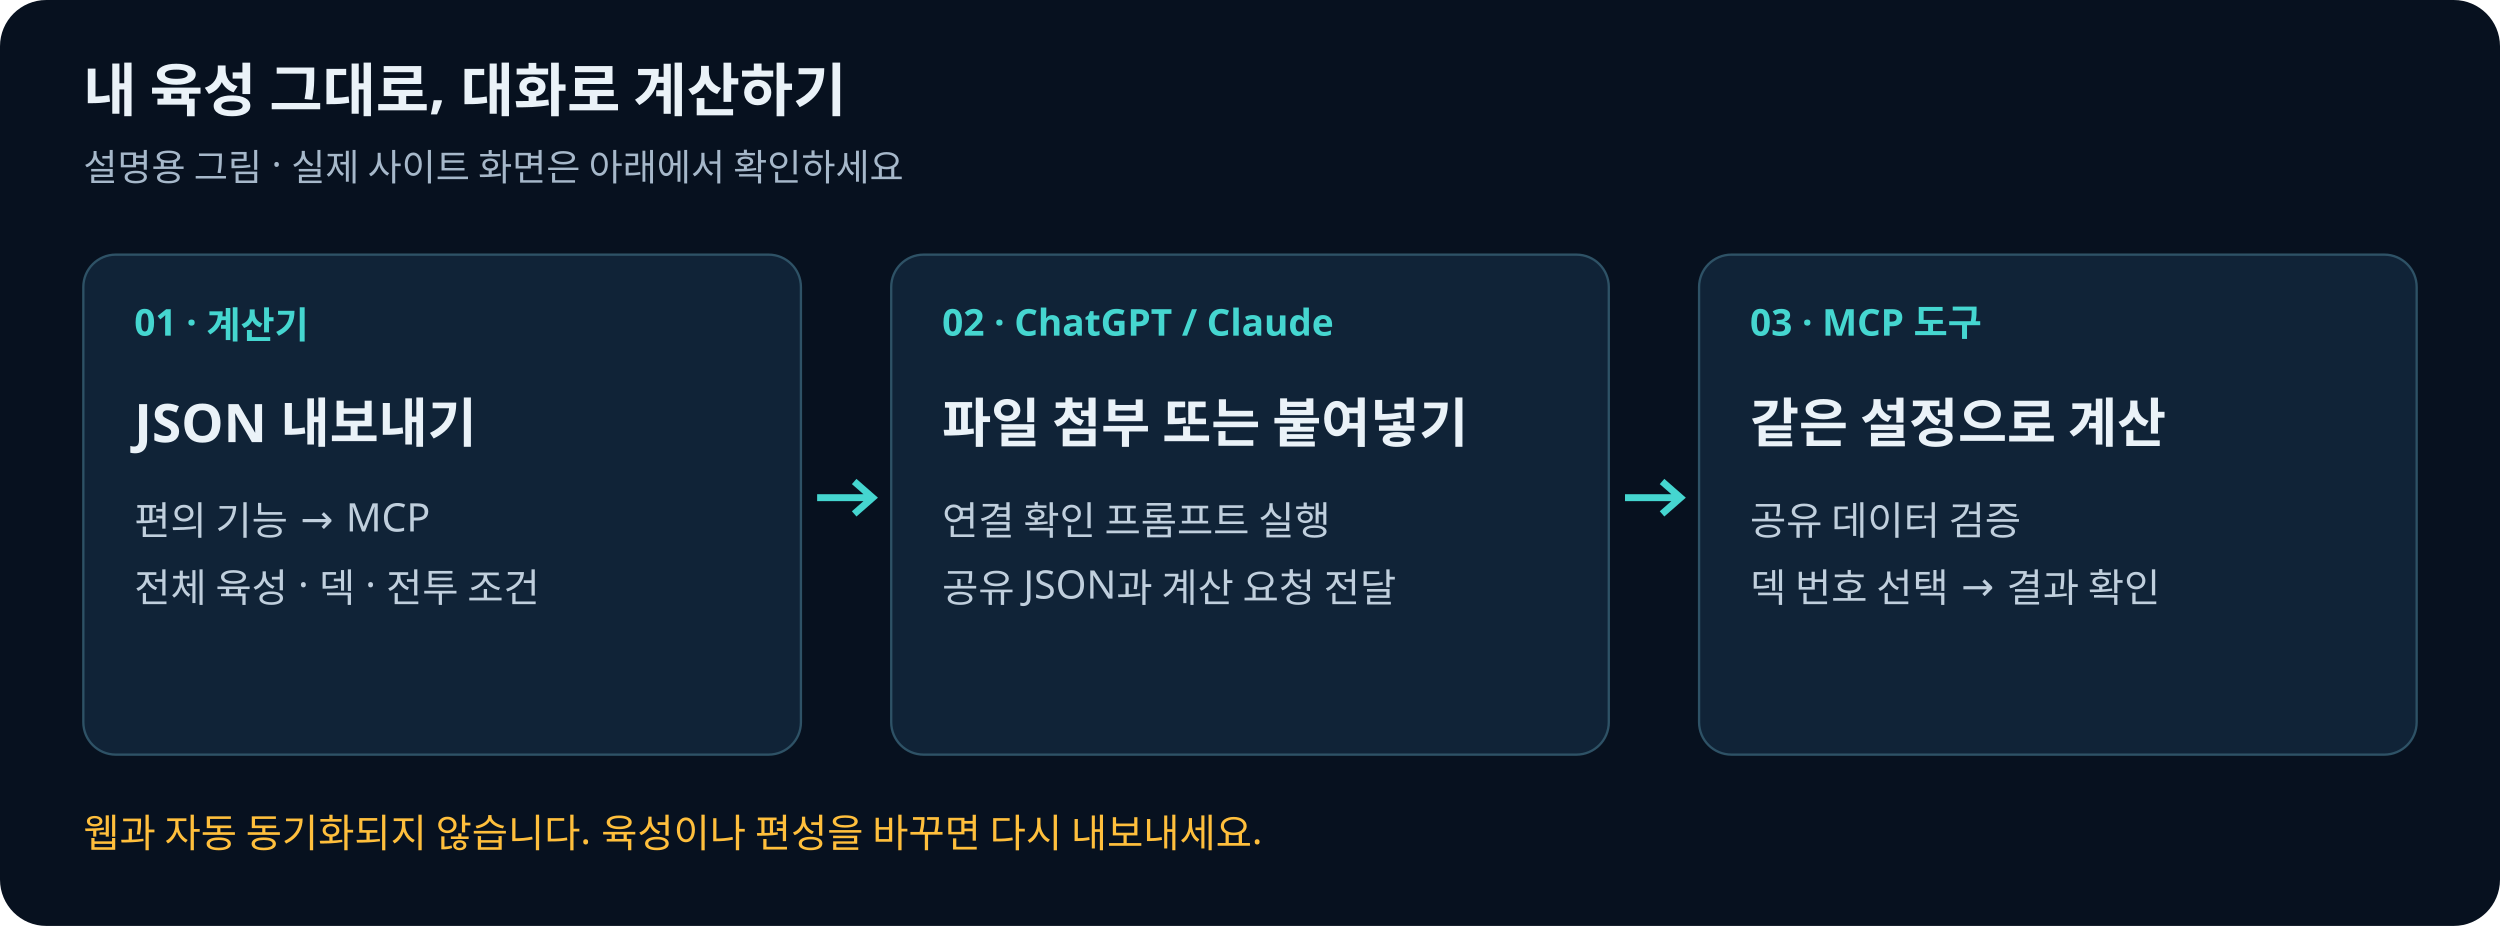
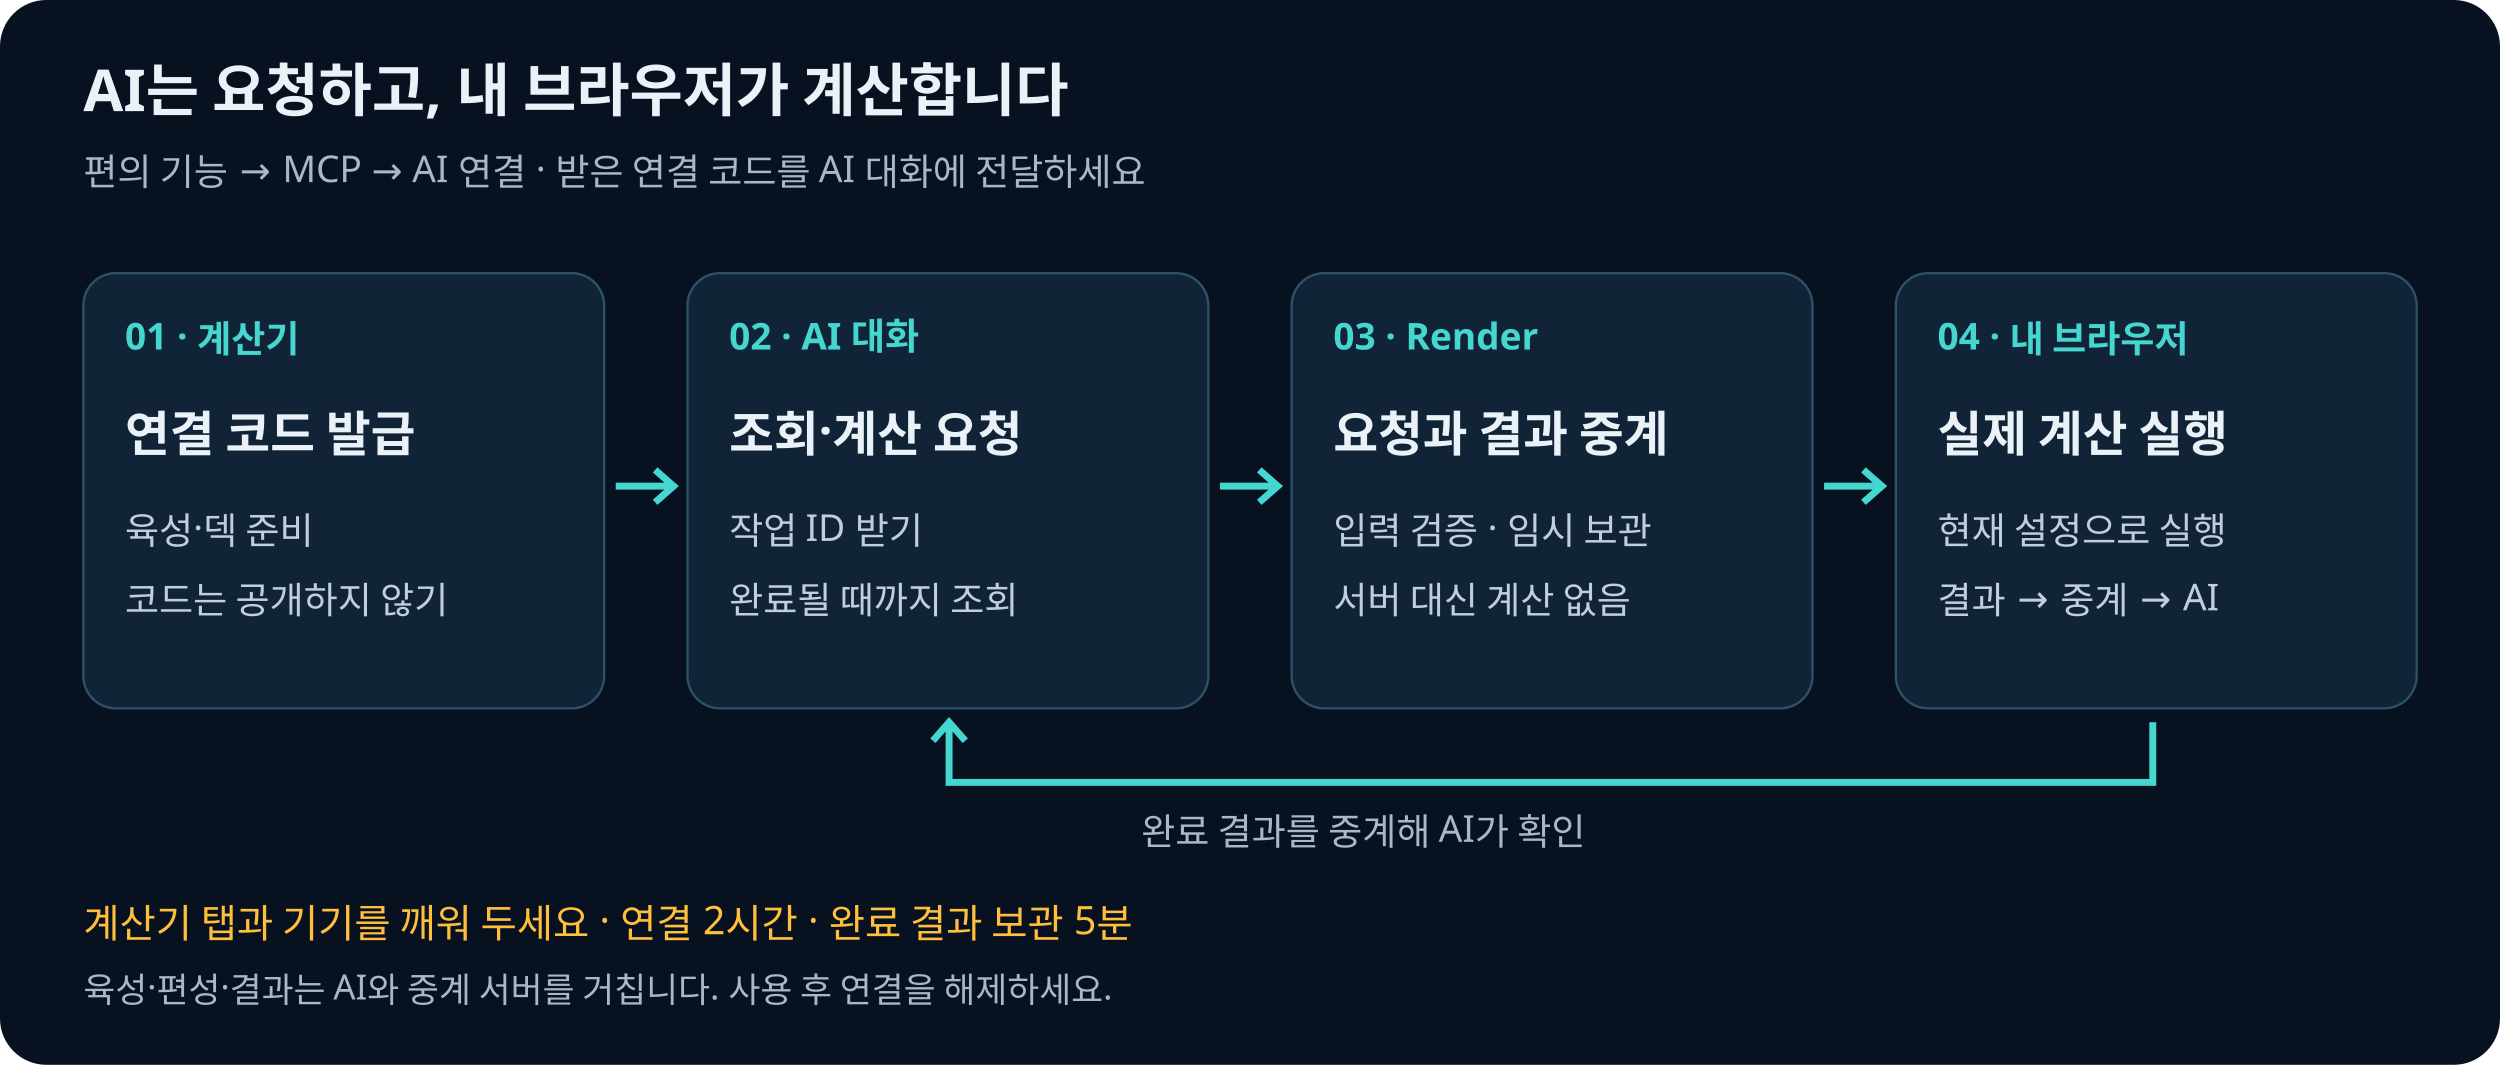
- <svg xmlns="http://www.w3.org/2000/svg" width="1080" height="400" viewBox="0 0 1080 400" role="img" aria-labelledby="title desc">
-   <rect width="1080" height="400" rx="20" fill="#07111f" />
+ <svg xmlns="http://www.w3.org/2000/svg" width="1080" height="460" viewBox="0 0 1080 460" role="img" aria-labelledby="title desc">
+   <rect width="1080" height="460" rx="20" fill="#07111f" />
  <g font-family="Pretendard, Noto Sans KR, Malgun Gothic, sans-serif" fill="#eaf2f8">
-     <text x="36" y="48" font-size="25" font-weight="700">내 육성 그대로, 대화로 계산하기</text>
-     <text x="36" y="78" font-size="16" fill="#a6b8ca">설명용 그림 · 실제 사이트 화면은 아래에서 확인하세요</text>
+     <text x="36" y="48" font-size="25" font-weight="700">AI는 요청하고, 내 브라우저가 계산합니다</text>
+     <text x="36" y="80" font-size="16" fill="#a6b8ca">편의 기능 → MCP → AI 연결 · 받은 연결 코드를 AI 대화에 전달하세요</text>
    <g fill="#102337" stroke="#2e5266">
-       <rect x="36" y="110" width="310" height="216" rx="14" />
-       <rect x="385" y="110" width="310" height="216" rx="14" />
-       <rect x="734" y="110" width="310" height="216" rx="14" />
+       <rect x="36" y="118" width="225" height="188" rx="14" />
+       <rect x="297" y="118" width="225" height="188" rx="14" />
+       <rect x="558" y="118" width="225" height="188" rx="14" />
+       <rect x="819" y="118" width="225" height="188" rx="14" />
    </g>
    <g fill="#45d6d0" font-size="16" font-weight="700">
-       <text x="58" y="145">01 · 계산기</text>
-       <text x="407" y="145">02 · ChatGPT / Claude</text>
-       <text x="756" y="145">03 · MCP 도구</text>
+       <text x="54" y="151">01 · 계산기</text>
+       <text x="315" y="151">02 · AI 대화</text>
+       <text x="576" y="151">03 · Render</text>
+       <text x="837" y="151">04 · 내 브라우저</text>
    </g>
-     <g font-size="23" font-weight="700">
-       <text x="58" y="191">JSON 내보내기</text>
-       <text x="407" y="191">파일 첨부 또는 붙여넣기</text>
-       <text x="756" y="191">같은 설정으로 계산</text>
+     <g font-size="21" font-weight="700">
+       <text x="54" y="195">연결 코드 발급</text>
+       <text x="315" y="195">조회·계산 요청</text>
+       <text x="576" y="195">요청과 결과 중계</text>
+       <text x="837" y="195">실제 계산 실행</text>
    </g>
-     <g font-size="17" fill="#c0cfdd">
-       <text x="58" y="231">편의 기능 → MCP</text>
-       <text x="58" y="260">전체 육성 · 덱 · 전투 조건</text>
-       <text x="407" y="231">연결 확인 프롬프트 실행</text>
-       <text x="407" y="260">공유 JSON과 계산 요청 전달</text>
-       <text x="756" y="231">공유 데이터 검증</text>
-       <text x="756" y="260">덱 번호 선택 → 결과 확인</text>
+     <g font-size="16" fill="#c0cfdd">
+       <text x="54" y="235">육성·덱 준비</text>
+       <text x="54" y="265">코드는 공개하지 않기</text>
+       <text x="315" y="235">작업 ID 받기</text>
+       <text x="315" y="265">완료될 때까지 조회</text>
+       <text x="576" y="235">입력 검증 · 임시 보관</text>
+       <text x="576" y="265">서버 대신 계산 없음</text>
+       <text x="837" y="235">현재 설정으로 실행</text>
+       <text x="837" y="265">결과 → 중계 → AI</text>
    </g>
    <g stroke="#45d6d0" stroke-width="3" fill="none">
-       <path d="M353 215h24m-8-7 8 7-8 7" />
-       <path d="M702 215h24m-8-7 8 7-8 7" />
+       <path d="M266 210h25m-8-7 8 7-8 7" />
+       <path d="M527 210h25m-8-7 8 7-8 7" />
+       <path d="M788 210h25m-8-7 8 7-8 7" />
+       <path d="M930 312v26H410v-26m-7 8 7-8 7 8" />
    </g>
-     <text x="36" y="366" font-size="17" fill="#ffbf3c">웹과 자동 동기화되지 않습니다. 육성이나 편성을 바꾸면 다시 내보내세요.</text>
+     <text x="493" y="365" font-size="16" fill="#a6b8ca">완료 결과를 중계해 AI가 확인</text>
+     <text x="36" y="405" font-size="17" fill="#ffbf3c">계산기 탭과 기기를 깨워 두세요 · 연결 2시간 · 완료 결과 보관 5분</text>
+     <text x="36" y="433" font-size="15" fill="#a6b8ca">육성·편성·결과는 AI와 중계 서버를 거칩니다. 사용 후 연결을 해제하세요.</text>
  </g>
</svg>
